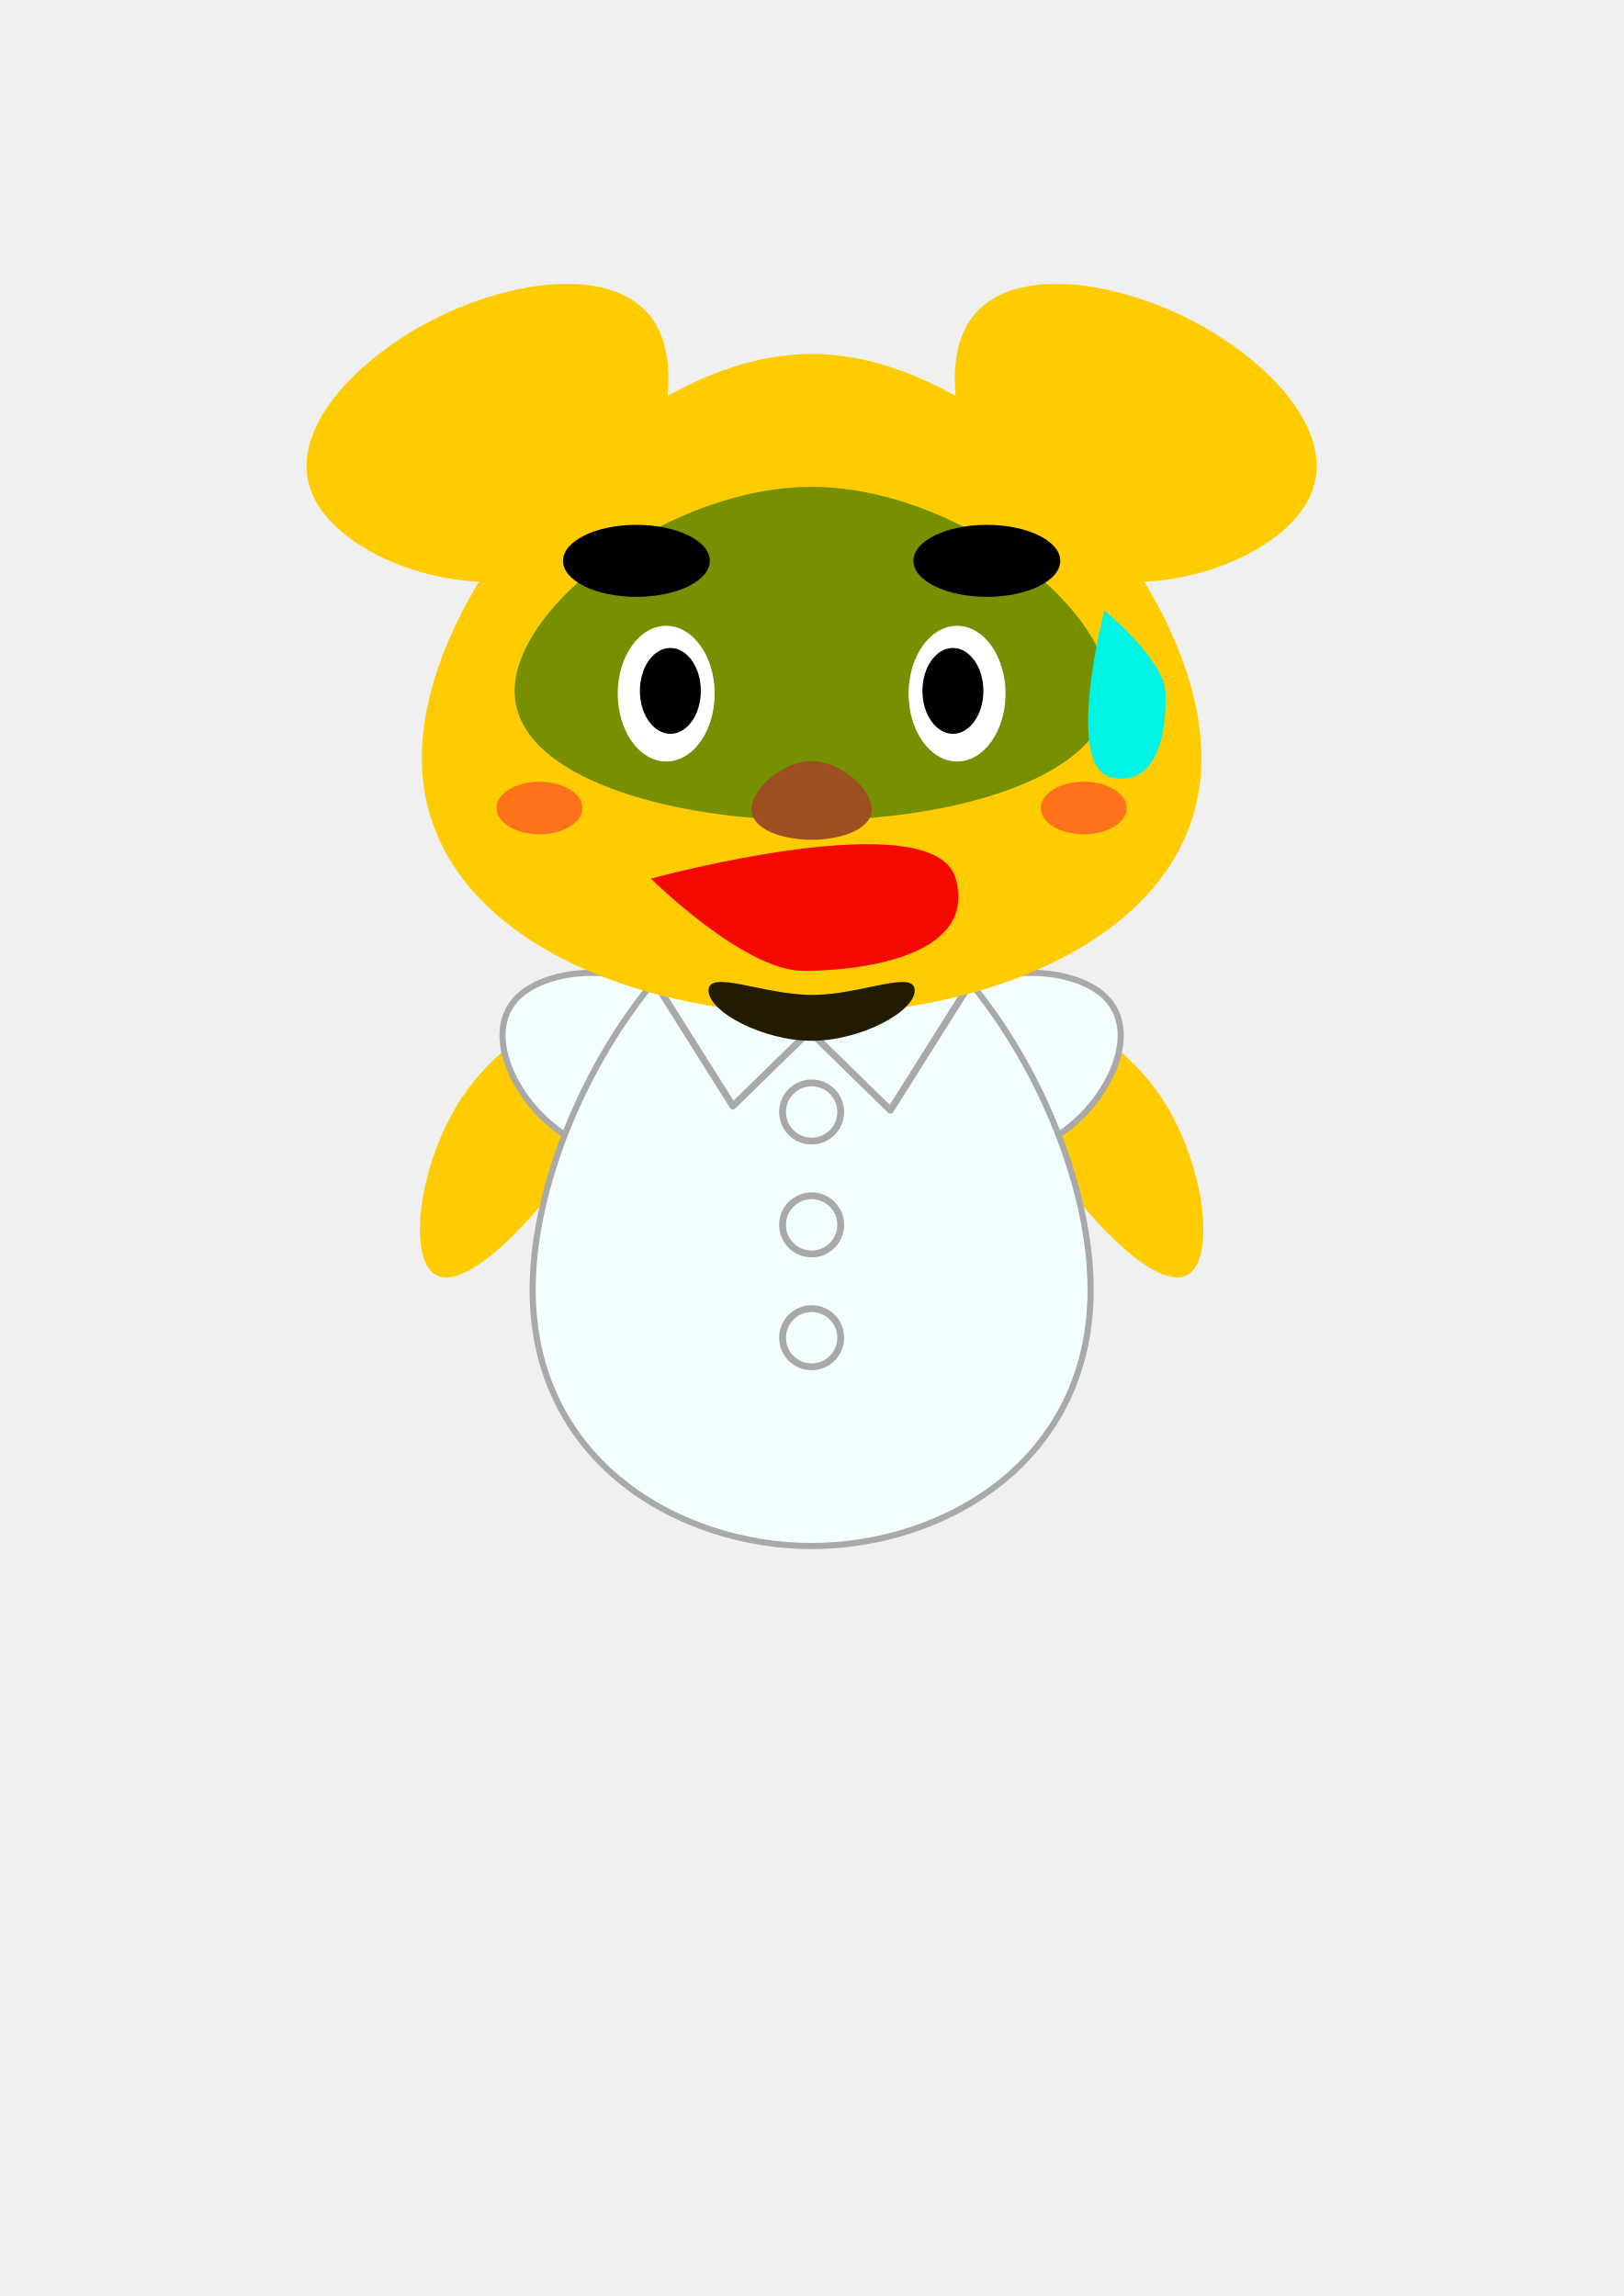
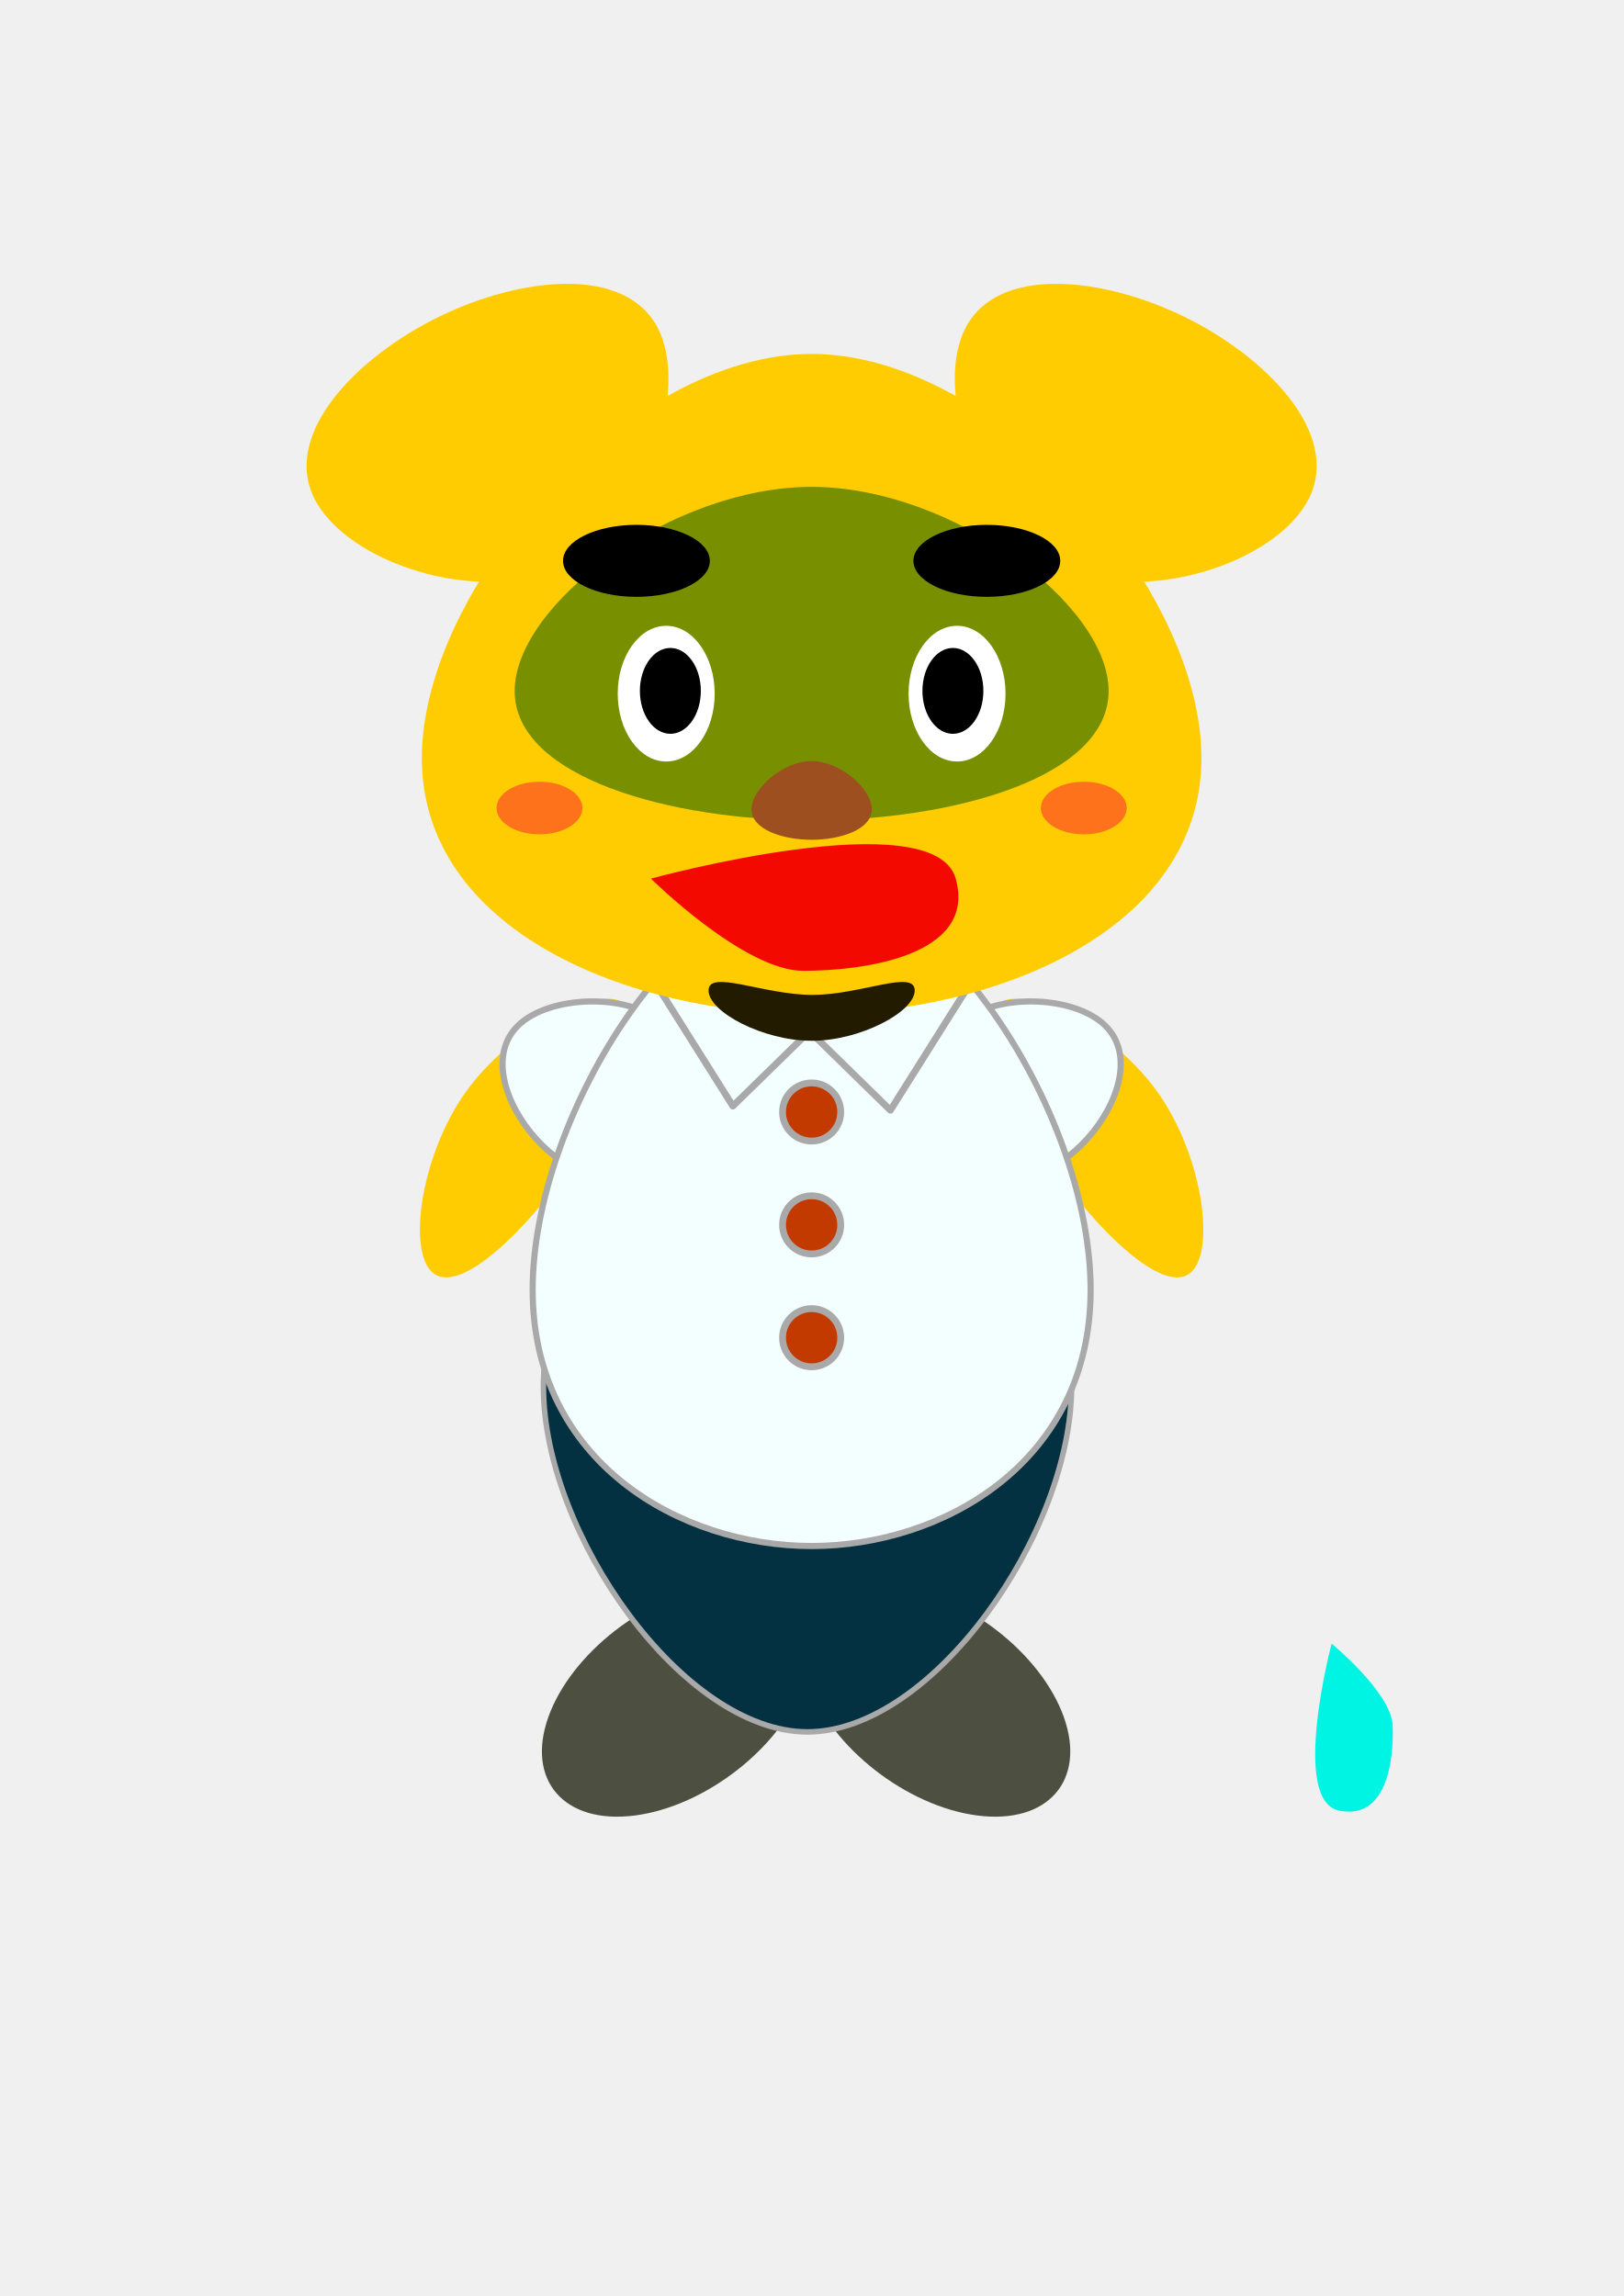
<svg xmlns="http://www.w3.org/2000/svg" width="210mm" height="297mm" viewBox="0 0 210 297" version="1.1" id="svg5">
  <defs id="defs2" />
  <g id="layer1">
+     <g id="g14221">
+       <ellipse style="fill:#4d5040;fill-opacity:1;stroke:none;stroke-width:3.512;stroke-linejoin:round;stroke-dasharray:none;stroke-opacity:1" id="path14173" cx="257.398" cy="-175.511" rx="15.794" ry="16.626" transform="matrix(-0.336677,0.9416202,-0.9918242,0.1276121,0,0)" />
+       <ellipse style="fill:#4d5040;fill-opacity:1;stroke:none;stroke-width:3.512;stroke-linejoin:round;stroke-dasharray:none;stroke-opacity:1" id="path14173-3" cx="227.533" cy="44.855" rx="15.794" ry="16.626" transform="matrix(0.336677,0.9416202,0.9918242,0.1276121,0,0)" />
+     </g>
+     <path id="rect234-2-6" style="fill:#033141;fill-opacity:1;stroke:#a9a9a9;stroke-width:0.714;stroke-linejoin:round;stroke-dasharray:none;stroke-opacity:1" d="m 104.434,224.031 c -16.099,1e-5 -34.152,-25.631 -34.152,-44.653 -1e-5,-19.022 18.052,-28.308 34.152,-28.308 16.099,0 34.152,9.286 34.152,28.308 0,19.022 -18.052,44.653 -34.152,44.653 z" />
    <g id="g1619" transform="translate(0,2.645833)">
      <path id="rect234-9" style="fill:#ffcc01;fill-opacity:1;stroke-width:1.76;stroke-linejoin:round" d="M 72.569,70.653 C 62.067,75.788 44.74,70.19 40.62,61.763 36.499,53.336 46.263,43.465 56.764,38.33 c 10.501,-5.135 24.288,-6.778 28.408,1.649 4.12,8.427 -2.103,25.54 -12.604,30.674 z" />
      <path id="rect234-9-4" style="fill:#ffcc01;fill-opacity:1;stroke-width:1.76;stroke-linejoin:round" d="m 137.374,70.653 c 10.501,5.135 27.829,-0.463 31.949,-8.89 4.12,-8.427 -5.643,-18.298 -16.145,-23.433 -10.501,-5.135 -24.288,-6.778 -28.408,1.649 -4.12,8.427 2.103,25.54 12.604,30.674 z" />
    </g>
    <g id="g2821" transform="translate(2.219403)">
      <path id="rect234-4" style="fill:#ffcc01;fill-opacity:1;stroke-width:1.112;stroke-linejoin:round" d="m 147.602,141.42 c 5.798,8.252 7.519,20.864 3.97,23.357 -3.548,2.493 -11.782,-5.542 -17.58,-13.794 -5.798,-8.252 -10.568,-18.721 -7.019,-21.214 3.548,-2.493 14.831,3.4 20.629,11.651 z" />
      <path id="rect234-4-1" style="fill:#ffcc01;fill-opacity:1;stroke-width:1.112;stroke-linejoin:round" d="m 57.902,141.42 c -5.798,8.252 -7.519,20.864 -3.97,23.357 3.548,2.493 11.782,-5.542 17.58,-13.794 5.798,-8.252 10.568,-18.721 7.019,-21.214 -3.548,-2.493 -14.831,3.4 -20.629,11.651 z" />
    </g>
-     <g id="g2773" transform="translate(0.8652699,-0.358263)">
+     <g id="g2773" transform="translate(0.8652699,3.345904)">
      <path id="rect234-2-7" style="fill:#f3feff;fill-opacity:1;stroke:#a9a9a9;stroke-width:0.794;stroke-linejoin:round;stroke-dasharray:none;stroke-opacity:1" d="m 122.818,129.559 c 4.026,-4.436 14.481,-4.339 18.889,-0.576 4.409,3.763 2.047,10.573 -1.979,15.009 -4.026,4.436 -10.692,7.572 -15.101,3.81 -4.409,-3.763 -5.835,-13.806 -1.81,-18.242 z" />
      <path id="rect234-2-7-4" style="fill:#f3feff;fill-opacity:1;stroke:#a9a9a9;stroke-width:0.794;stroke-linejoin:round;stroke-dasharray:none;stroke-opacity:1" d="m 85.394,129.559 c -4.026,-4.436 -14.481,-4.339 -18.889,-0.576 -4.409,3.763 -2.047,10.573 1.979,15.009 4.026,4.436 10.692,7.572 15.101,3.81 4.409,-3.763 5.835,-13.806 1.81,-18.242 z" />
    </g>
    <path id="rect234-2" style="fill:#f3feff;fill-opacity:1;stroke:#a9a9a9;stroke-width:0.794;stroke-linejoin:round;stroke-dasharray:none;stroke-opacity:1" d="m 104.972,114.567 c 17.009,-1e-5 36.082,30.008 36.082,52.278 1e-5,22.27 -19.073,33.142 -36.082,33.142 -17.009,0 -36.082,-10.871 -36.082,-33.142 -2e-6,-22.27 19.073,-52.278 36.082,-52.278 z" />
    <g id="g2568" transform="translate(1.980622)">
      <path id="path2539" style="fill:#f3feff;stroke:#a9a9a9;stroke-width:0.883;stroke-linejoin:round" d="m 102.463,133.632 -9.66,9.445 -12.565,-19.965 z" />
      <path id="path2539-9" style="fill:#f3feff;stroke:#a9a9a9;stroke-width:0.883;stroke-linejoin:round" d="m 103.519,134.169 9.66,9.445 12.565,-19.965 z" />
    </g>
    <path id="rect234" style="fill:#ffcc01;fill-opacity:1;stroke-width:3.868;stroke-linejoin:round" d="m 104.972,45.781 c 23.765,-2e-6 50.413,30.008 50.413,52.278 1e-5,22.27 -26.648,33.142 -50.413,33.142 -23.765,0 -50.413,-10.871 -50.413,-33.142 -3e-6,-22.27 26.648,-52.278 50.413,-52.278 z" />
    <path id="rect234-8" style="fill:#221b00;fill-opacity:1;stroke-width:0.702;stroke-linejoin:round" d="m 104.972,134.63 c 6.285,0 13.332,-3.735 13.332,-6.508 0,-2.772 -6.953,0.573 -13.238,0.573 -6.285,0 -13.427,-3.345 -13.427,-0.573 0,2.772 7.047,6.508 13.332,6.508 z" />
-     <path id="rect234-7" style="fill:#779000;fill-opacity:1;stroke-width:2.399;stroke-linejoin:round" d="m 104.972,62.978 c 18.107,0 38.411,15.157 38.411,26.405 2e-5,11.249 -20.304,16.74 -38.411,16.74 -18.107,0 -38.411,-5.491 -38.411,-16.74 -2e-6,-11.249 20.304,-26.405 38.411,-26.405 z" />
+     <path id="rect234-7" style="fill:#789000;fill-opacity:1;stroke-width:2.399;stroke-linejoin:round" d="m 104.972,62.978 c 18.107,0 38.411,15.157 38.411,26.405 2e-5,11.249 -20.304,16.74 -38.411,16.74 -18.107,0 -38.411,-5.491 -38.411,-16.74 -2e-6,-11.249 20.304,-26.405 38.411,-26.405 z" />
    <path id="rect234-7-8" style="fill:#9d4f1f;fill-opacity:1;stroke-width:0.525;stroke-linejoin:round" d="m 104.972,98.446 c 3.667,0 7.779,3.578 7.779,6.233 1e-5,2.655 -4.112,3.952 -7.779,3.952 -3.667,0 -7.779,-1.296 -7.779,-3.952 0,-2.655 4.112,-6.233 7.779,-6.233 z" />
    <g id="g1393" transform="translate(0.8961739,3.207911)">
      <g id="g1353" transform="translate(0,0.1791379)">
        <ellipse style="fill:#ffffff;fill-opacity:1;stroke-width:3.995;stroke-linejoin:round" id="path1121-1-1" cx="85.267" cy="86.341" rx="6.27" ry="8.777" />
        <ellipse style="fill:#000000;fill-opacity:1;stroke-width:2.519;stroke-linejoin:round" id="path1121-1-1-1" cx="85.804" cy="85.983" rx="3.941" ry="5.553" />
      </g>
      <g id="g1353-0" transform="matrix(-1,0,0,1,208.1508,0.1791379)">
        <ellipse style="fill:#ffffff;fill-opacity:1;stroke-width:3.995;stroke-linejoin:round" id="path1121-1-1-7" cx="85.267" cy="86.341" rx="6.27" ry="8.777" />
        <ellipse style="fill:#000000;fill-opacity:1;stroke-width:2.519;stroke-linejoin:round" id="path1121-1-1-1-5" cx="85.804" cy="85.983" rx="3.941" ry="5.553" />
      </g>
    </g>
    <g id="g11211" transform="translate(2.239666)">
      <ellipse style="fill:#000000;fill-opacity:1;stroke-width:4.513;stroke-linejoin:round" id="path1467" cx="80.072" cy="72.548" rx="9.494" ry="4.657" />
      <ellipse style="fill:#000000;fill-opacity:1;stroke-width:4.513;stroke-linejoin:round" id="path1467-0" cx="125.392" cy="72.548" rx="9.494" ry="4.657" />
    </g>
-     <g id="g2671" transform="translate(2.597927)">
-       <circle style="fill:#f3feff;fill-opacity:1;stroke:#a9a9a9;stroke-width:0.883;stroke-linejoin:round;stroke-dasharray:none;stroke-opacity:1" id="path2622" cx="102.374" cy="143.843" r="3.762" />
-       <circle style="fill:#f3feff;fill-opacity:1;stroke:#a9a9a9;stroke-width:0.883;stroke-linejoin:round;stroke-dasharray:none;stroke-opacity:1" id="path2622-4" cx="102.374" cy="158.442" r="3.762" />
-       <circle style="fill:#f3feff;fill-opacity:1;stroke:#a9a9a9;stroke-width:0.883;stroke-linejoin:round;stroke-dasharray:none;stroke-opacity:1" id="path2622-4-1" cx="102.374" cy="173.041" r="3.762" />
+     <g id="g2671" transform="translate(2.597927)" style="fill:#c33a00;fill-opacity:1">
+       <circle style="fill:#c33a00;fill-opacity:1;stroke:#a9a9a9;stroke-width:0.883;stroke-linejoin:round;stroke-dasharray:none;stroke-opacity:1" id="path2622" cx="102.374" cy="143.843" r="3.762" />
+       <circle style="fill:#c33a00;fill-opacity:1;stroke:#a9a9a9;stroke-width:0.883;stroke-linejoin:round;stroke-dasharray:none;stroke-opacity:1" id="path2622-4" cx="102.374" cy="158.442" r="3.762" />
+       <circle style="fill:#c33a00;fill-opacity:1;stroke:#a9a9a9;stroke-width:0.883;stroke-linejoin:round;stroke-dasharray:none;stroke-opacity:1" id="path2622-4-1" cx="102.374" cy="173.041" r="3.762" />
    </g>
    <g id="g11207" transform="translate(-2.05949)">
      <ellipse style="fill:#ff721c;fill-opacity:1;stroke:none;stroke-width:0.794;stroke-linejoin:round;stroke-dasharray:none;stroke-opacity:1" id="path5249" cx="71.832" cy="104.523" rx="5.553" ry="3.403" />
      <ellipse style="fill:#ff721c;fill-opacity:1;stroke:none;stroke-width:0.794;stroke-linejoin:round;stroke-dasharray:none;stroke-opacity:1" id="path5249-6" cx="142.23" cy="104.523" rx="5.553" ry="3.403" />
    </g>
    <path id="path11326" style="fill:#f40900;stroke-width:0.794;stroke-linejoin:round" d="m 123.607,113.654 c 2.798,10.027 -12.031,11.928 -19.711,11.928 -7.68,0 -19.711,-11.928 -19.711,-11.928 0,0 36.624,-10.027 39.422,0 z" />
-     <path id="path11326-1" style="fill:#00f4e3;fill-opacity:1;stroke-width:0.464;stroke-linejoin:round" d="m 143.792,100.575 c 6.303,1.32 7.128,-6.844 6.944,-11.051 -0.185,-4.207 -7.892,-10.546 -7.892,-10.546 0,0 -5.355,20.277 0.948,21.597 z" />
+     <path id="path11326-1" style="fill:#00f4e3;fill-opacity:1;stroke-width:0.464;stroke-linejoin:round" d="m 173.169,234.207 c 6.303,1.32 7.128,-6.844 6.944,-11.051 -0.185,-4.207 -7.892,-10.546 -7.892,-10.546 0,0 -5.355,20.277 0.948,21.597 z" />
  </g>
</svg>
